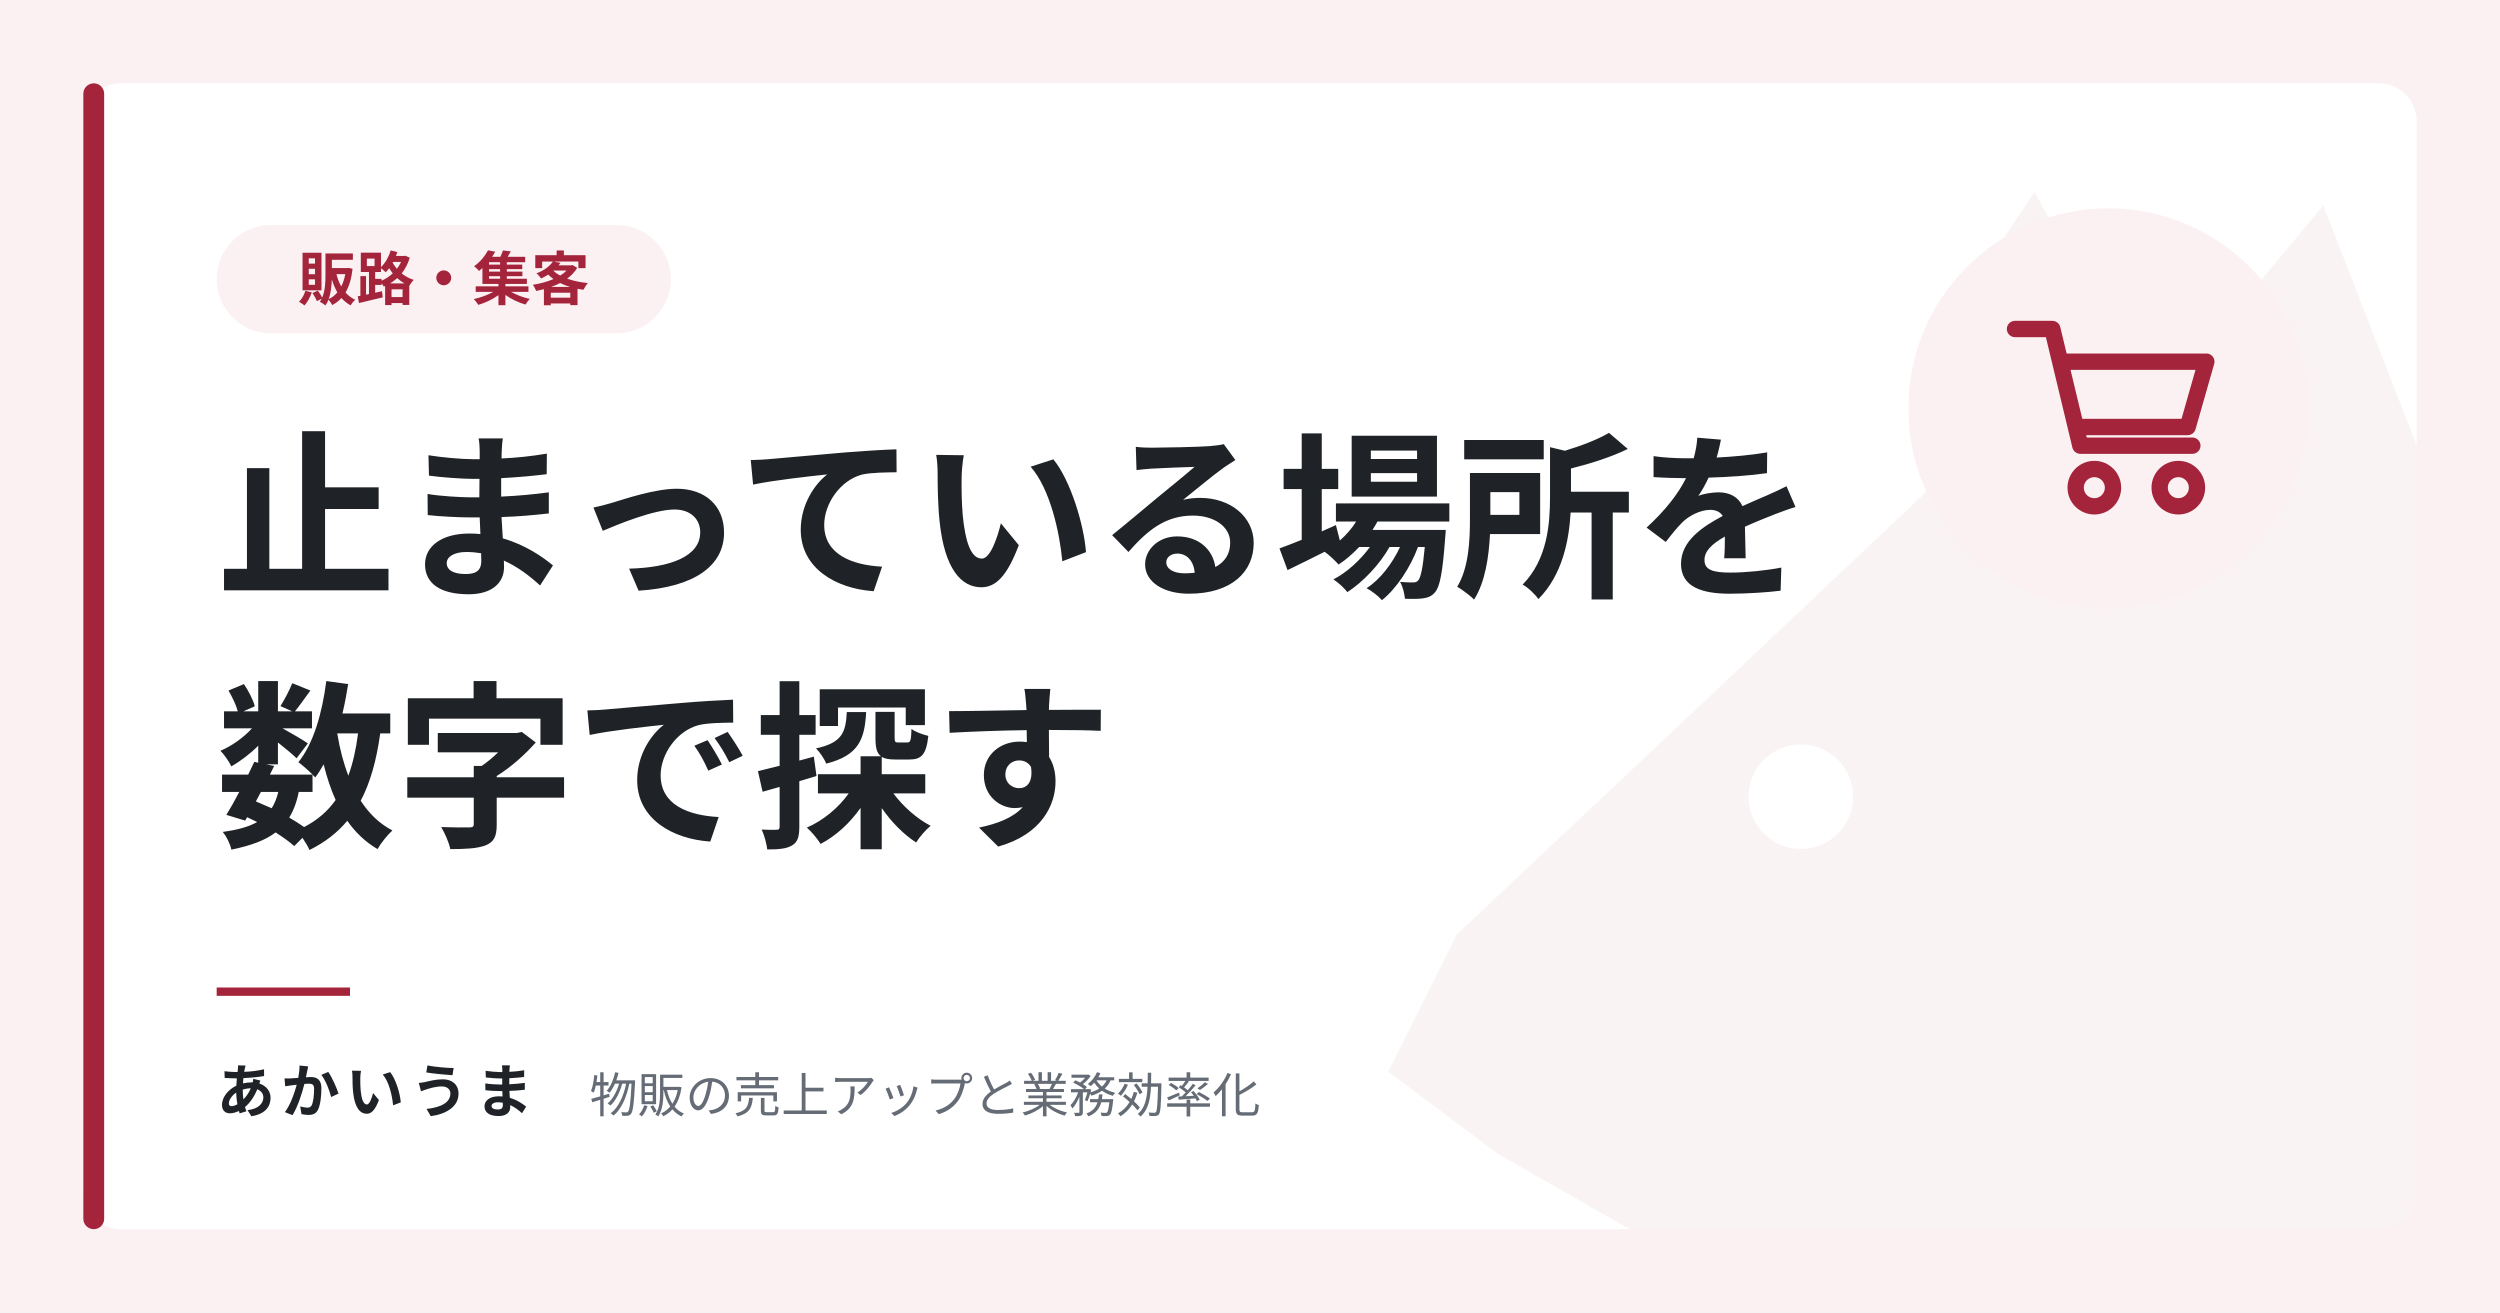
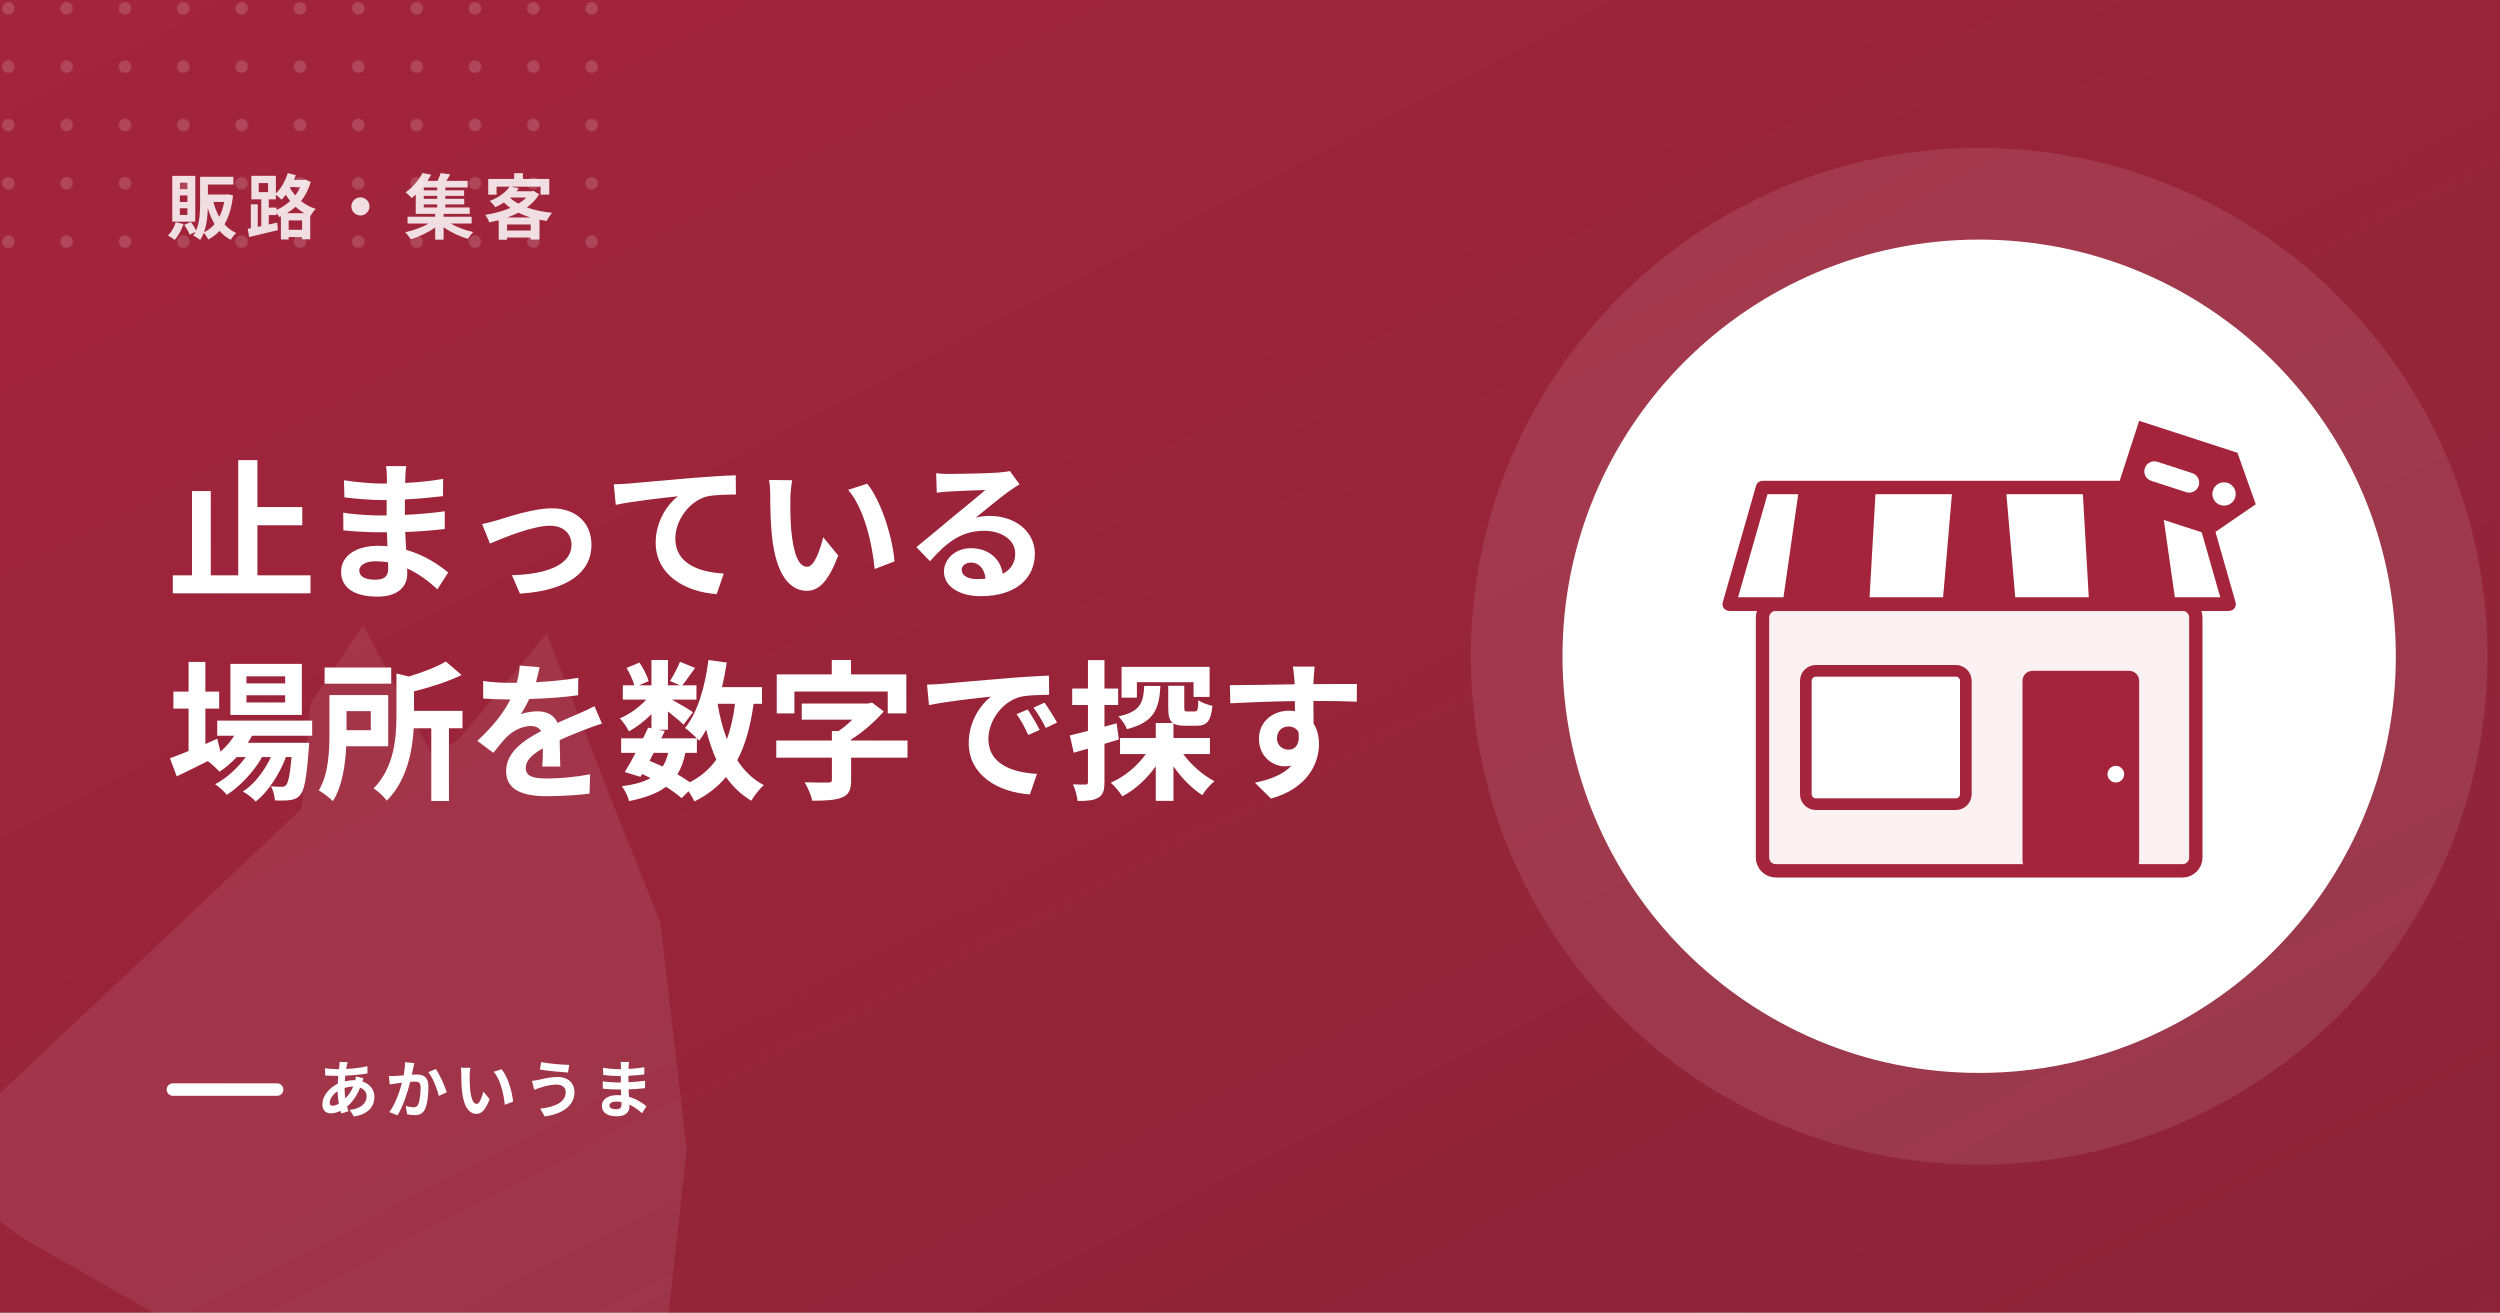
<svg xmlns="http://www.w3.org/2000/svg" width="1200" height="630" viewBox="0 0 1200 630" role="img" aria-label="止まっている場所を数字で探す">
-   <rect width="1200" height="630" fill="#FBF1F3" />
-   <rect x="40" y="40" width="1120" height="550" rx="18" fill="#FFFFFF" />
-   <rect x="40" y="40" width="10" height="550" rx="5" fill="#A4243B" />
-   <clipPath id="card">
-     <rect x="40" y="40" width="1120" height="550" rx="18" />
-   </clipPath>
-   <g clip-path="url(#card)" opacity="0.055">
-     <g transform="translate(640 92) scale(6.6)">
-       <path fill="#A4243B" d="M4 64 L9 54 L26 38 L44 21 L45 9 L51 0 L59 15 L62 13 L72 1 L79 19 L85 34 L88 60 L84 96 L48 96 L40 86 L26 78 L12 70 Z" />
-       <circle cx="34" cy="44" r="3.8" fill="#FFFFFF" />
-     </g>
+   <defs>
+     <linearGradient id="bg" x1="0" y1="0" x2="1" y2="1">
+       <stop offset="0" stop-color="#A4243B" />
+       <stop offset="1" stop-color="#A4243B" stop-opacity=".82" />
+     </linearGradient>
+     <pattern id="dots" width="28" height="28" patternUnits="userSpaceOnUse">
+       <circle cx="4" cy="4" r="3" fill="#FFFFFF" fill-opacity=".16" />
+     </pattern>
+   </defs>
+   <rect width="1200" height="630" fill="#1F2328" />
+   <rect width="1200" height="630" fill="url(#bg)" />
+   <rect x="0" y="0" width="300" height="120" fill="url(#dots)" />
+   <g opacity="0.08" transform="translate(-40 300) scale(4.2)">
+     <path fill="#FFFFFF" d="M4 64 L9 54 L26 38 L44 21 L45 9 L51 0 L59 15 L62 13 L72 1 L79 19 L85 34 L88 60 L84 96 L48 96 L40 86 L26 78 L12 70 Z" />
  </g>
-   <circle cx="1012" cy="196" r="96" fill="#FBF1F3" />
-   <g transform="translate(956 140) scale(1.12)">
-     <g fill="none" stroke="#A4243B" stroke-width="7" stroke-linecap="round" stroke-linejoin="round">
-       <path d="M10 16h16l12 50h48" />
-       <path d="M30 30h62l-8 28H38" />
-       <circle cx="44" cy="84" r="8" />
-       <circle cx="80" cy="84" r="8" />
+   <circle cx="950" cy="315" r="244" fill="#FFFFFF" fill-opacity=".1" />
+   <circle cx="950" cy="315" r="200" fill="#FFFFFF" />
+   <g transform="translate(950 322) scale(0.8)">
+     <rect x="-130" y="-40" width="260" height="160" rx="8" fill="#FBF1F3" stroke="#A4243B" stroke-width="8" />
+     <path d="M-150 -40 L-130 -110 H130 L150 -40 Z" fill="#FFFFFF" stroke="#A4243B" stroke-width="8" stroke-linejoin="round" />
+     <path d="M-108 -110 L-118 -40 H-66 L-62 -110 Z M-16 -110 L-22 -40 H22 L16 -110 Z M62 -110 L66 -40 H118 L108 -110 Z" fill="#A4243B" />
+     <path d="M-150 -40 h300" stroke="#A4243B" stroke-width="8" />
+     <rect x="-104" y="0" width="96" height="80" rx="6" fill="#FFFFFF" stroke="#A4243B" stroke-width="7" />
+     <rect x="26" y="0" width="70" height="120" rx="6" fill="#A4243B" />
+     <circle cx="82" cy="62" r="5" fill="#FFFFFF" />
+     <g transform="translate(96 -150) rotate(18)">
+       <path d="M0 0 h62 l20 26 -20 26 h-62 Z" fill="#A4243B" />
+       <circle cx="62" cy="26" r="7" fill="#FFFFFF" />
+       <rect x="12" y="20" width="34" height="12" rx="6" fill="#FFFFFF" />
    </g>
  </g>
  <g font-family="'Hiragino Sans','Yu Gothic UI','Noto Sans JP','Meiryo',sans-serif">
-     <rect x="104" y="108" width="218" height="52" rx="26" fill="#FBF1F3" />
-     <text x="213" y="144" font-size="28" font-weight="700" fill="#A4243B" text-anchor="middle">販路・集客</text>
-     <text x="104" y="280" font-size="86" font-weight="700" fill="#1F2328">止まっている場所を</text>
-     <text x="104" y="400" font-size="86" font-weight="700" fill="#1F2328">数字で探す</text>
-     <text x="104" y="534" font-size="28" font-weight="700" fill="#1F2328" letter-spacing="3">あかいうま</text>
-     <text x="283" y="534" font-size="23" fill="#656C76">物販の売上アップと業務効率化</text>
+     <text x="80" y="112" font-size="34" font-weight="700" fill="#FFFFFF" fill-opacity=".85" letter-spacing="4">販路・集客</text>
+     <text x="80" y="282" font-size="72" font-weight="700" fill="#FFFFFF">止まっている</text>
+     <text x="80" y="378" font-size="72" font-weight="700" fill="#FFFFFF">場所を数字で探す</text>
+     <rect x="80" y="520" width="56" height="6" rx="3" fill="#FFFFFF" />
+     <text x="152" y="534" font-size="30" font-weight="700" fill="#FFFFFF" letter-spacing="3">あかいうま</text>
  </g>
-   <rect x="104" y="474" width="64" height="4" fill="#A4243B" />
</svg>
